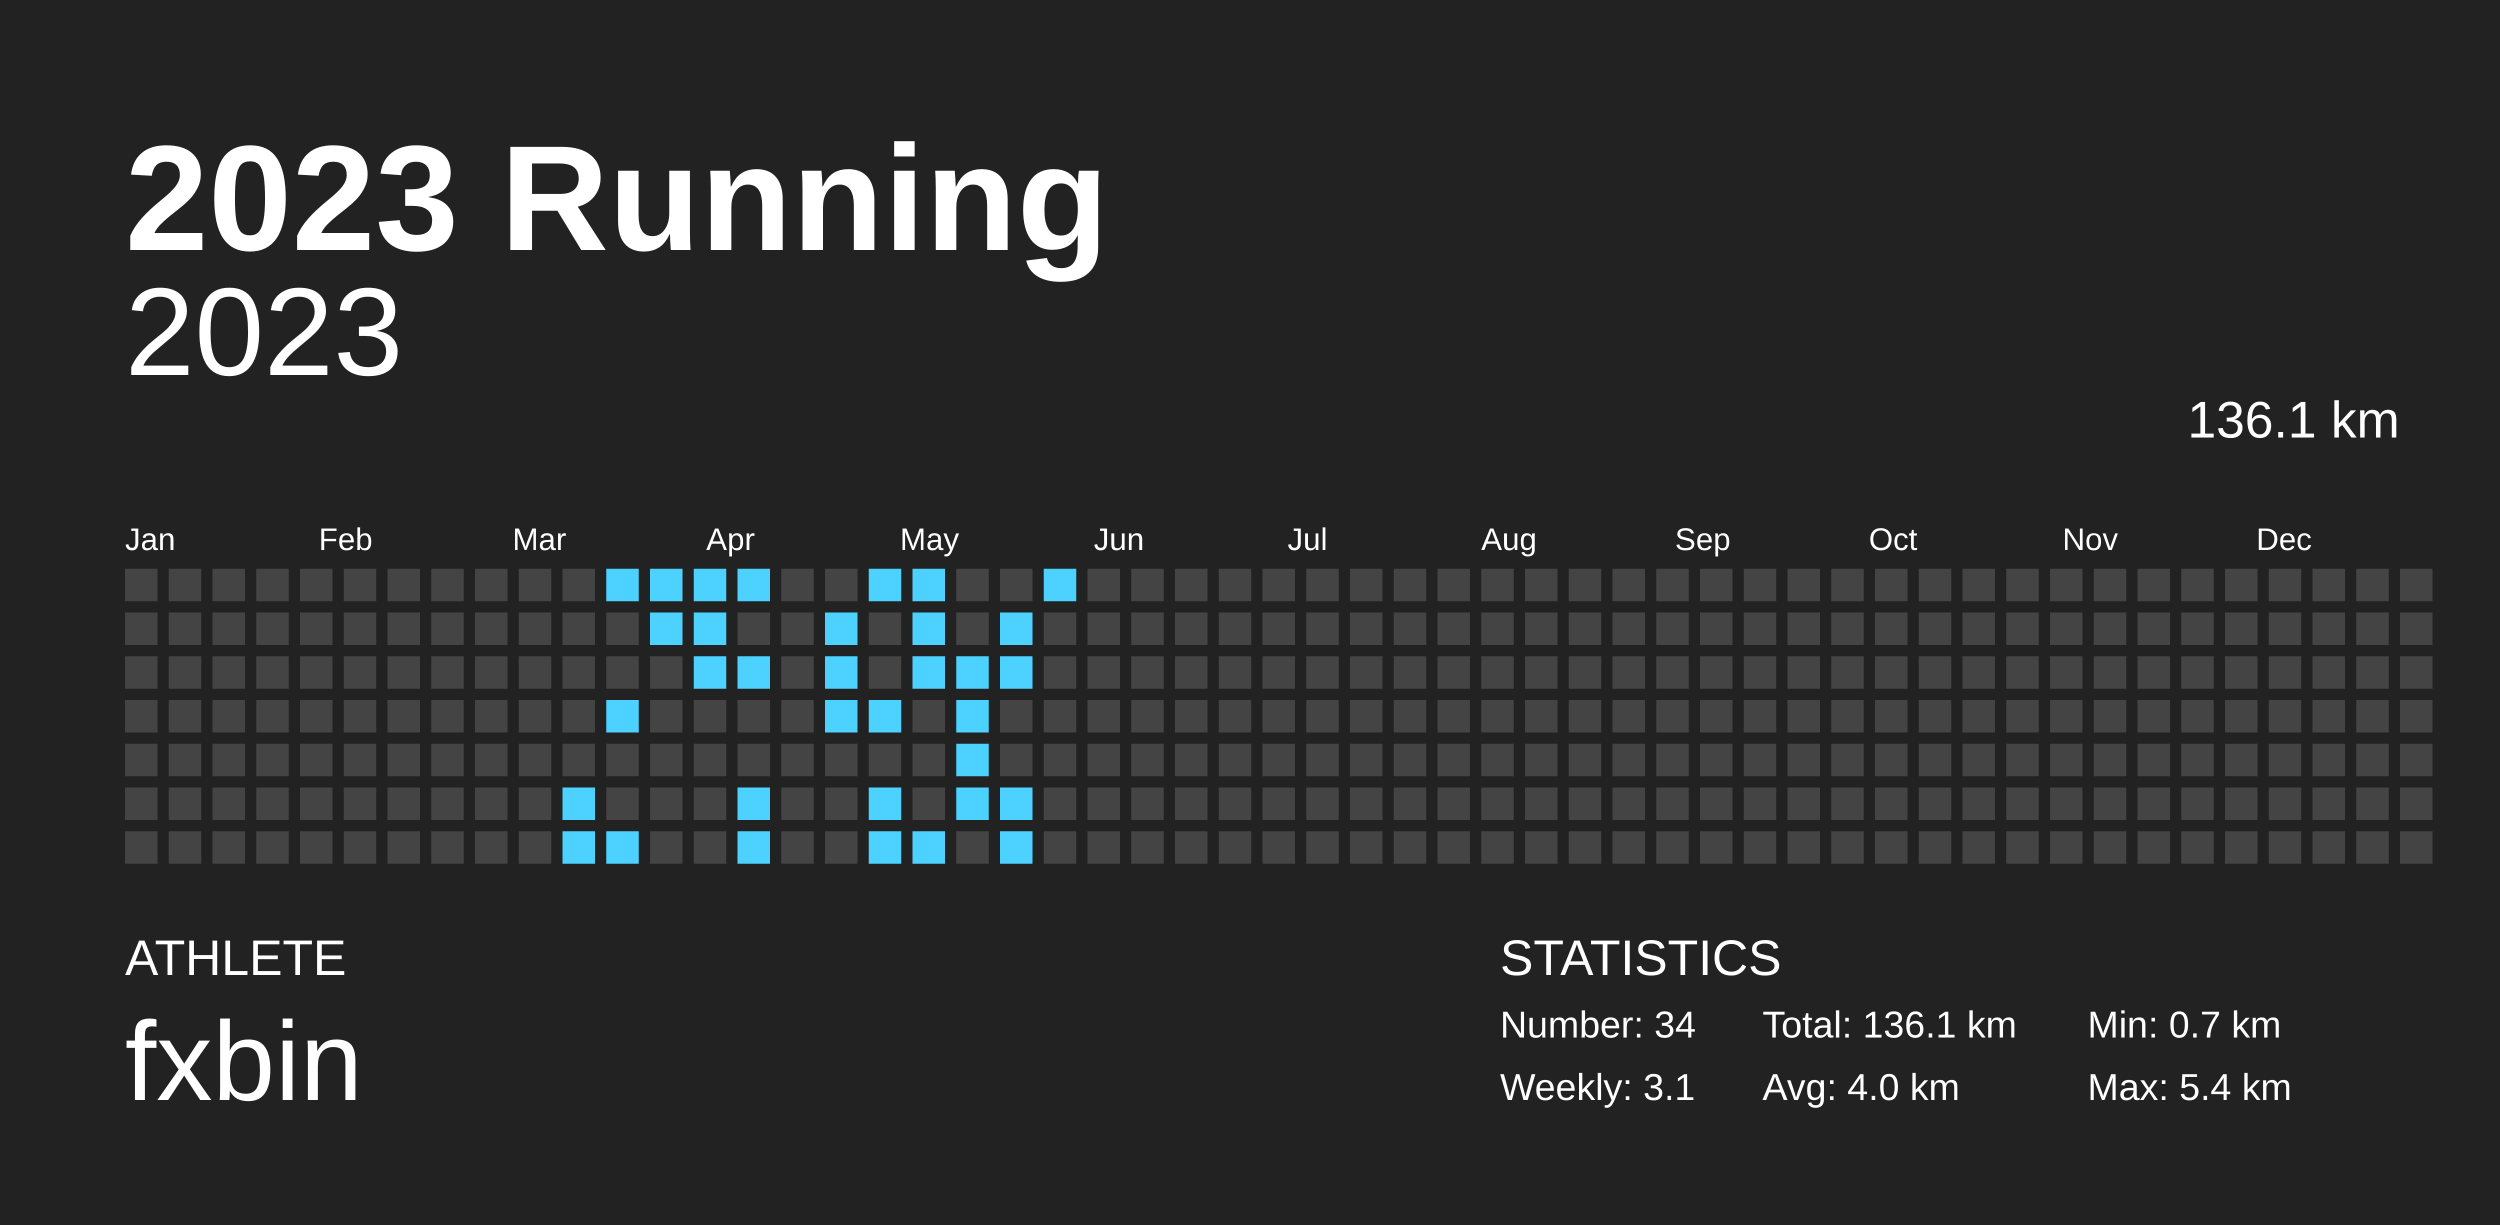
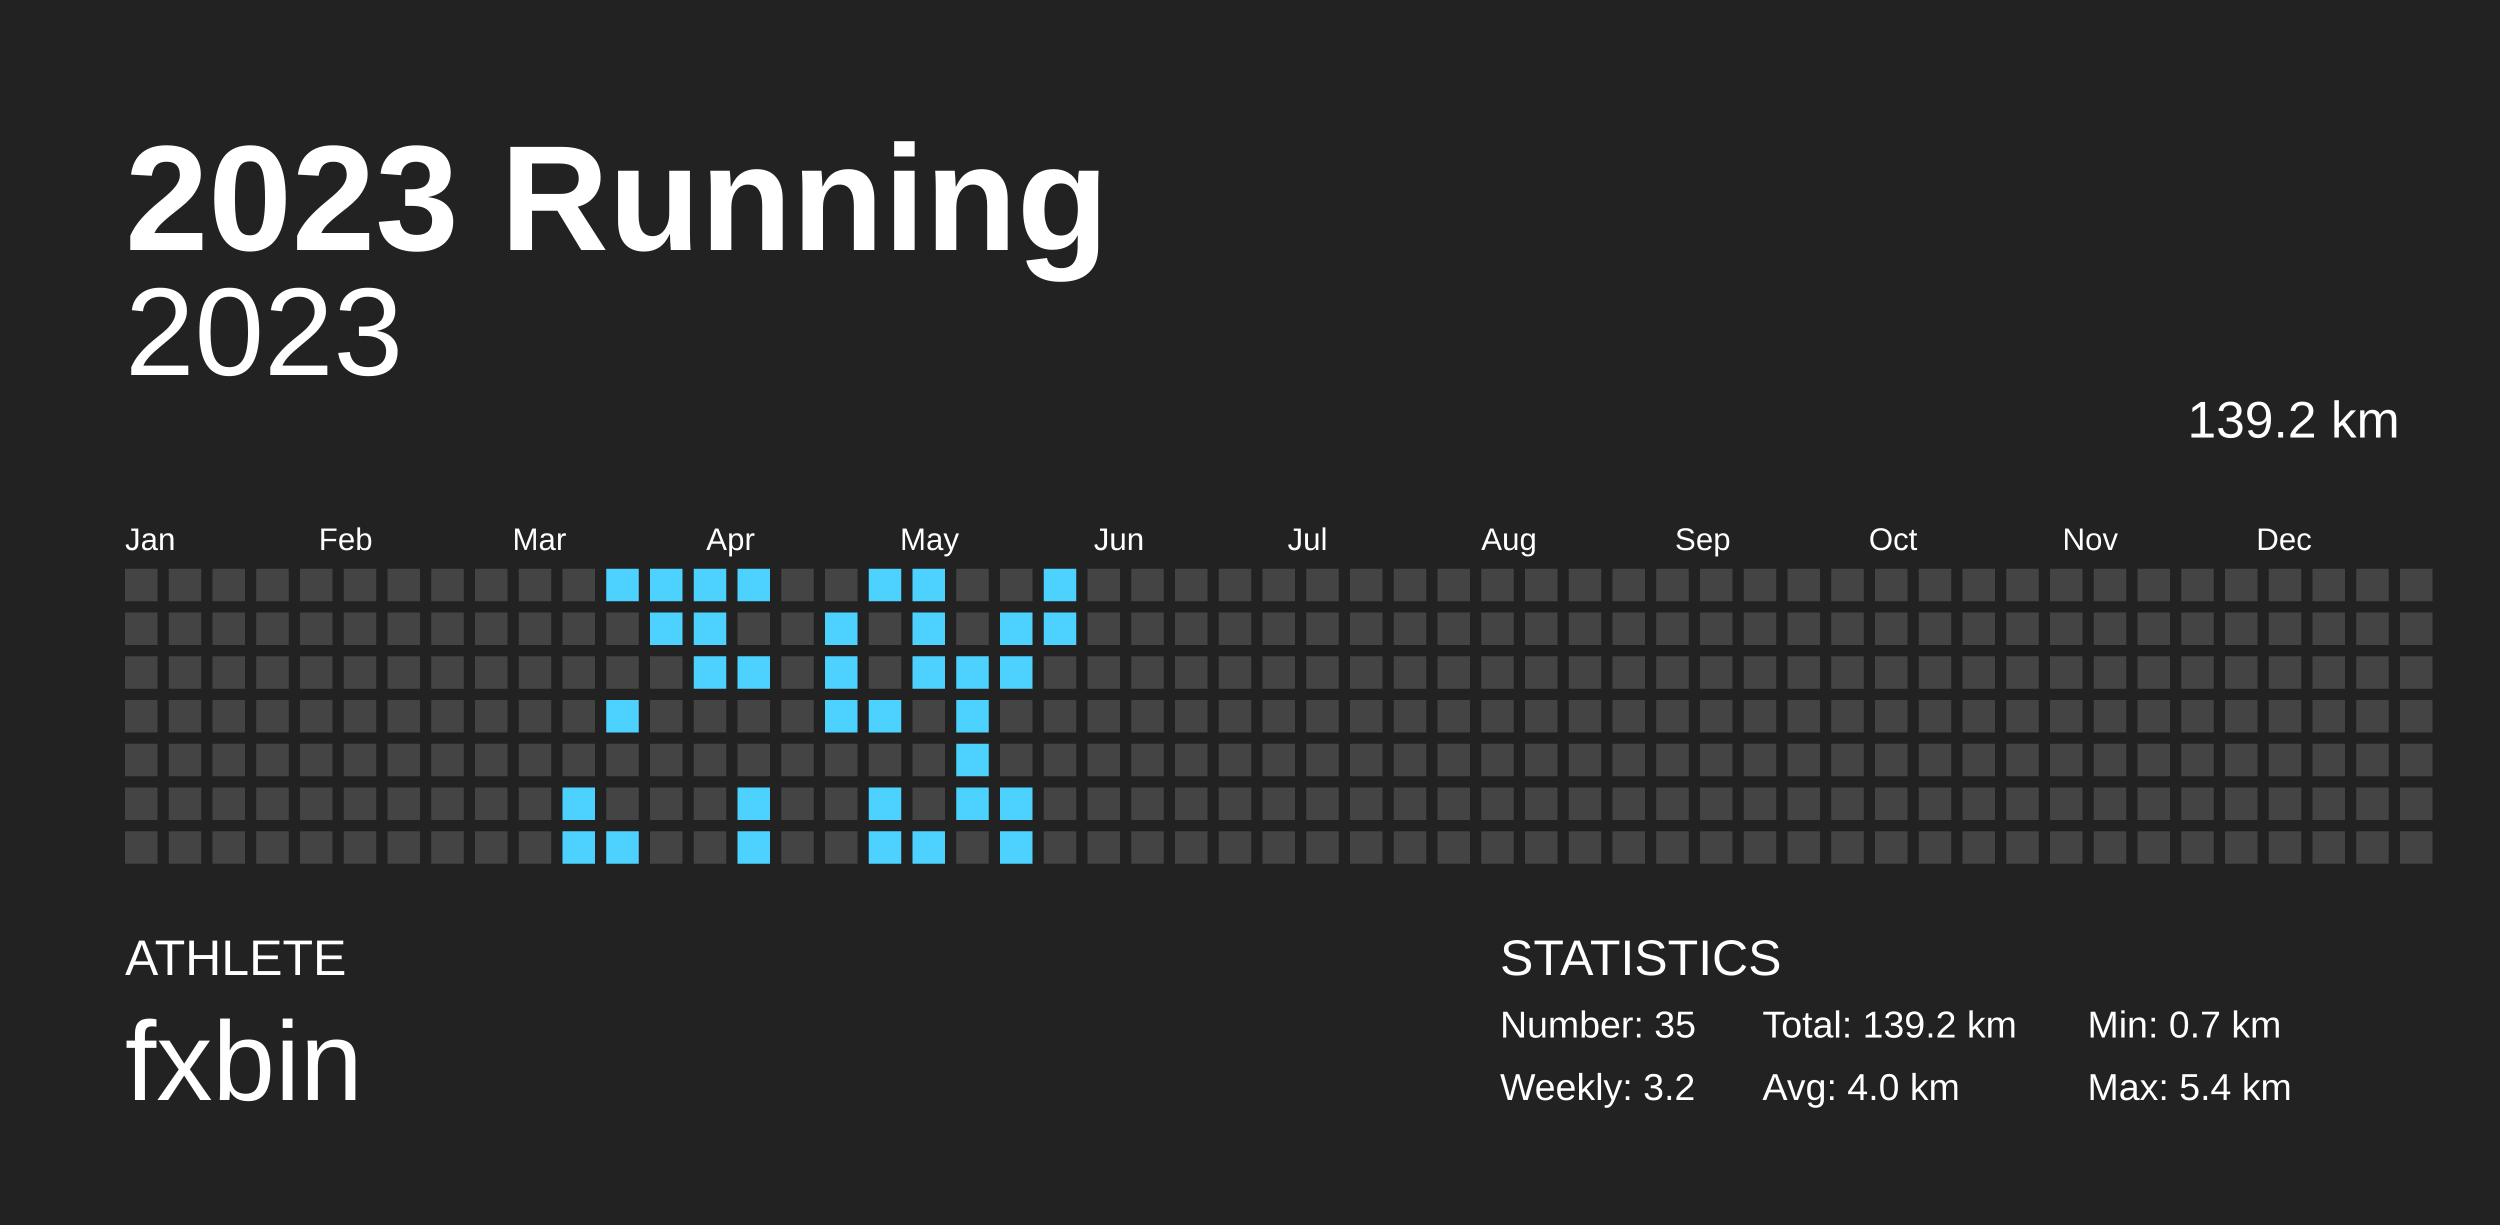
<svg xmlns="http://www.w3.org/2000/svg" baseProfile="full" height="98mm" version="1.1" viewBox="0,0,200,98" width="200mm">
  <defs />
  <rect fill="#222222" height="98" width="200" x="0" y="0" />
  <text fill="#FFFFFF" style="font-size:12px; font-family:Arial; font-weight:bold;" x="10" y="20">2023 Running</text>
  <text fill="#FFFFFF" style="font-size:4px; font-family:Arial" x="10" y="78">ATHLETE</text>
  <text fill="#FFFFFF" style="font-size:9px; font-family:Arial" x="10" y="88">fxbin</text>
  <text fill="#FFFFFF" style="font-size:4px; font-family:Arial" x="120" y="78">STATISTICS</text>
-   <text fill="#FFFFFF" style="font-size:3px; font-family:Arial" x="120" y="83">Number: 34</text>
-   <text fill="#FFFFFF" style="font-size:3px; font-family:Arial" x="120" y="88">Weekly: 3.1</text>
-   <text fill="#FFFFFF" style="font-size:3px; font-family:Arial" x="141" y="83">Total: 136.1 km</text>
+   <text fill="#FFFFFF" style="font-size:3px; font-family:Arial" x="120" y="83">Number: 35</text>
+   <text fill="#FFFFFF" style="font-size:3px; font-family:Arial" x="120" y="88">Weekly: 3.2</text>
+   <text fill="#FFFFFF" style="font-size:3px; font-family:Arial" x="141" y="83">Total: 139.2 km</text>
  <text fill="#FFFFFF" style="font-size:3px; font-family:Arial" x="141" y="88">Avg: 4.0 km</text>
  <text fill="#FFFFFF" style="font-size:3px; font-family:Arial" x="167" y="83">Min: 0.7 km</text>
  <text fill="#FFFFFF" style="font-size:3px; font-family:Arial" x="167" y="88">Max: 5.4 km</text>
  <text alignment-baseline="hanging" fill="#FFFFFF" style="font-size:10.0px; font-family:Arial;" x="10" y="30">2023</text>
-   <text alignment-baseline="hanging" fill="#FFFFFF" style="font-size:4.125px; font-family:Arial;" x="175" y="35">136.1 km</text>
+   <text alignment-baseline="hanging" fill="#FFFFFF" style="font-size:4.125px; font-family:Arial;" x="175" y="35">139.2 km</text>
  <text fill="#FFFFFF" style="font-size:2.5px; font-family:Arial" x="10.0" y="44">Jan</text>
  <text fill="#FFFFFF" style="font-size:2.5px; font-family:Arial" x="25.5" y="44">Feb</text>
  <text fill="#FFFFFF" style="font-size:2.5px; font-family:Arial" x="41.0" y="44">Mar</text>
  <text fill="#FFFFFF" style="font-size:2.5px; font-family:Arial" x="56.5" y="44">Apr</text>
  <text fill="#FFFFFF" style="font-size:2.5px; font-family:Arial" x="72.0" y="44">May</text>
  <text fill="#FFFFFF" style="font-size:2.5px; font-family:Arial" x="87.5" y="44">Jun</text>
  <text fill="#FFFFFF" style="font-size:2.5px; font-family:Arial" x="103.0" y="44">Jul</text>
  <text fill="#FFFFFF" style="font-size:2.5px; font-family:Arial" x="118.5" y="44">Aug</text>
  <text fill="#FFFFFF" style="font-size:2.5px; font-family:Arial" x="134.0" y="44">Sep</text>
  <text fill="#FFFFFF" style="font-size:2.5px; font-family:Arial" x="149.5" y="44">Oct</text>
  <text fill="#FFFFFF" style="font-size:2.5px; font-family:Arial" x="165.0" y="44">Nov</text>
  <text fill="#FFFFFF" style="font-size:2.5px; font-family:Arial" x="180.5" y="44">Dec</text>
  <rect fill="#444444" height="2.6" width="2.6" x="10.0" y="45.5" />
  <rect fill="#444444" height="2.6" width="2.6" x="10.0" y="49.0" />
  <rect fill="#444444" height="2.6" width="2.6" x="10.0" y="52.5" />
  <rect fill="#444444" height="2.6" width="2.6" x="10.0" y="56.0" />
  <rect fill="#444444" height="2.6" width="2.6" x="10.0" y="59.5" />
  <rect fill="#444444" height="2.6" width="2.6" x="10.0" y="63.0" />
  <rect fill="#444444" height="2.6" width="2.6" x="10.0" y="66.5" />
  <rect fill="#444444" height="2.6" width="2.6" x="13.5" y="45.5" />
  <rect fill="#444444" height="2.6" width="2.6" x="13.5" y="49.0" />
  <rect fill="#444444" height="2.6" width="2.6" x="13.5" y="52.5" />
  <rect fill="#444444" height="2.6" width="2.6" x="13.5" y="56.0" />
  <rect fill="#444444" height="2.6" width="2.6" x="13.5" y="59.5" />
  <rect fill="#444444" height="2.6" width="2.6" x="13.5" y="63.0" />
  <rect fill="#444444" height="2.6" width="2.6" x="13.5" y="66.5" />
  <rect fill="#444444" height="2.6" width="2.6" x="17.0" y="45.5" />
  <rect fill="#444444" height="2.6" width="2.6" x="17.0" y="49.0" />
  <rect fill="#444444" height="2.6" width="2.6" x="17.0" y="52.5" />
  <rect fill="#444444" height="2.6" width="2.6" x="17.0" y="56.0" />
  <rect fill="#444444" height="2.6" width="2.6" x="17.0" y="59.5" />
  <rect fill="#444444" height="2.6" width="2.6" x="17.0" y="63.0" />
  <rect fill="#444444" height="2.6" width="2.6" x="17.0" y="66.5" />
  <rect fill="#444444" height="2.6" width="2.6" x="20.5" y="45.5" />
  <rect fill="#444444" height="2.6" width="2.6" x="20.5" y="49.0" />
  <rect fill="#444444" height="2.6" width="2.6" x="20.5" y="52.5" />
  <rect fill="#444444" height="2.6" width="2.6" x="20.5" y="56.0" />
  <rect fill="#444444" height="2.6" width="2.6" x="20.5" y="59.5" />
  <rect fill="#444444" height="2.6" width="2.6" x="20.5" y="63.0" />
  <rect fill="#444444" height="2.6" width="2.6" x="20.5" y="66.5" />
  <rect fill="#444444" height="2.6" width="2.6" x="24.0" y="45.5" />
  <rect fill="#444444" height="2.6" width="2.6" x="24.0" y="49.0" />
  <rect fill="#444444" height="2.6" width="2.6" x="24.0" y="52.5" />
  <rect fill="#444444" height="2.6" width="2.6" x="24.0" y="56.0" />
  <rect fill="#444444" height="2.6" width="2.6" x="24.0" y="59.5" />
  <rect fill="#444444" height="2.6" width="2.6" x="24.0" y="63.0" />
  <rect fill="#444444" height="2.6" width="2.6" x="24.0" y="66.5" />
  <rect fill="#444444" height="2.6" width="2.6" x="27.5" y="45.5" />
  <rect fill="#444444" height="2.6" width="2.6" x="27.5" y="49.0" />
  <rect fill="#444444" height="2.6" width="2.6" x="27.5" y="52.5" />
  <rect fill="#444444" height="2.6" width="2.6" x="27.5" y="56.0" />
  <rect fill="#444444" height="2.6" width="2.6" x="27.5" y="59.5" />
  <rect fill="#444444" height="2.6" width="2.6" x="27.5" y="63.0" />
  <rect fill="#444444" height="2.6" width="2.6" x="27.5" y="66.5" />
  <rect fill="#444444" height="2.6" width="2.6" x="31.0" y="45.5" />
  <rect fill="#444444" height="2.6" width="2.6" x="31.0" y="49.0" />
  <rect fill="#444444" height="2.6" width="2.6" x="31.0" y="52.5" />
  <rect fill="#444444" height="2.6" width="2.6" x="31.0" y="56.0" />
  <rect fill="#444444" height="2.6" width="2.6" x="31.0" y="59.5" />
  <rect fill="#444444" height="2.6" width="2.6" x="31.0" y="63.0" />
  <rect fill="#444444" height="2.6" width="2.6" x="31.0" y="66.5" />
  <rect fill="#444444" height="2.6" width="2.6" x="34.5" y="45.5" />
  <rect fill="#444444" height="2.6" width="2.6" x="34.5" y="49.0" />
  <rect fill="#444444" height="2.6" width="2.6" x="34.5" y="52.5" />
  <rect fill="#444444" height="2.6" width="2.6" x="34.5" y="56.0" />
  <rect fill="#444444" height="2.6" width="2.6" x="34.5" y="59.5" />
  <rect fill="#444444" height="2.6" width="2.6" x="34.5" y="63.0" />
  <rect fill="#444444" height="2.6" width="2.6" x="34.5" y="66.5" />
  <rect fill="#444444" height="2.6" width="2.6" x="38.0" y="45.5" />
  <rect fill="#444444" height="2.6" width="2.6" x="38.0" y="49.0" />
  <rect fill="#444444" height="2.6" width="2.6" x="38.0" y="52.5" />
  <rect fill="#444444" height="2.6" width="2.6" x="38.0" y="56.0" />
  <rect fill="#444444" height="2.6" width="2.6" x="38.0" y="59.5" />
  <rect fill="#444444" height="2.6" width="2.6" x="38.0" y="63.0" />
  <rect fill="#444444" height="2.6" width="2.6" x="38.0" y="66.5" />
  <rect fill="#444444" height="2.6" width="2.6" x="41.5" y="45.5" />
  <rect fill="#444444" height="2.6" width="2.6" x="41.5" y="49.0" />
  <rect fill="#444444" height="2.6" width="2.6" x="41.5" y="52.5" />
  <rect fill="#444444" height="2.6" width="2.6" x="41.5" y="56.0" />
  <rect fill="#444444" height="2.6" width="2.6" x="41.5" y="59.5" />
  <rect fill="#444444" height="2.6" width="2.6" x="41.5" y="63.0" />
  <rect fill="#444444" height="2.6" width="2.6" x="41.5" y="66.5" />
  <rect fill="#444444" height="2.6" width="2.6" x="45.0" y="45.5" />
  <rect fill="#444444" height="2.6" width="2.6" x="45.0" y="49.0" />
  <rect fill="#444444" height="2.6" width="2.6" x="45.0" y="52.5" />
  <rect fill="#444444" height="2.6" width="2.6" x="45.0" y="56.0" />
  <rect fill="#444444" height="2.6" width="2.6" x="45.0" y="59.5" />
  <rect fill="#4dd2ff" height="2.6" width="2.6" x="45.0" y="63.0" />
  <rect fill="#4dd2ff" height="2.6" width="2.6" x="45.0" y="66.5" />
  <rect fill="#4dd2ff" height="2.6" width="2.6" x="48.5" y="45.5" />
  <rect fill="#444444" height="2.6" width="2.6" x="48.5" y="49.0" />
  <rect fill="#444444" height="2.6" width="2.6" x="48.5" y="52.5" />
  <rect fill="#4dd2ff" height="2.6" width="2.6" x="48.5" y="56.0" />
  <rect fill="#444444" height="2.6" width="2.6" x="48.5" y="59.5" />
  <rect fill="#444444" height="2.6" width="2.6" x="48.5" y="63.0" />
  <rect fill="#4dd2ff" height="2.6" width="2.6" x="48.5" y="66.5" />
  <rect fill="#4dd2ff" height="2.6" width="2.6" x="52.0" y="45.5" />
  <rect fill="#4dd2ff" height="2.6" width="2.6" x="52.0" y="49.0" />
  <rect fill="#444444" height="2.6" width="2.6" x="52.0" y="52.5" />
  <rect fill="#444444" height="2.6" width="2.6" x="52.0" y="56.0" />
  <rect fill="#444444" height="2.6" width="2.6" x="52.0" y="59.5" />
  <rect fill="#444444" height="2.6" width="2.6" x="52.0" y="63.0" />
  <rect fill="#444444" height="2.6" width="2.6" x="52.0" y="66.5" />
  <rect fill="#4dd2ff" height="2.6" width="2.6" x="55.5" y="45.5" />
  <rect fill="#4dd2ff" height="2.6" width="2.6" x="55.5" y="49.0" />
  <rect fill="#4dd2ff" height="2.6" width="2.6" x="55.5" y="52.5" />
  <rect fill="#444444" height="2.6" width="2.6" x="55.5" y="56.0" />
  <rect fill="#444444" height="2.6" width="2.6" x="55.5" y="59.5" />
  <rect fill="#444444" height="2.6" width="2.6" x="55.5" y="63.0" />
  <rect fill="#444444" height="2.6" width="2.6" x="55.5" y="66.5" />
  <rect fill="#4dd2ff" height="2.6" width="2.6" x="59.0" y="45.5" />
  <rect fill="#444444" height="2.6" width="2.6" x="59.0" y="49.0" />
  <rect fill="#4dd2ff" height="2.6" width="2.6" x="59.0" y="52.5" />
  <rect fill="#444444" height="2.6" width="2.6" x="59.0" y="56.0" />
  <rect fill="#444444" height="2.6" width="2.6" x="59.0" y="59.5" />
  <rect fill="#4dd2ff" height="2.6" width="2.6" x="59.0" y="63.0" />
  <rect fill="#4dd2ff" height="2.6" width="2.6" x="59.0" y="66.5" />
  <rect fill="#444444" height="2.6" width="2.6" x="62.5" y="45.5" />
  <rect fill="#444444" height="2.6" width="2.6" x="62.5" y="49.0" />
  <rect fill="#444444" height="2.6" width="2.6" x="62.5" y="52.5" />
  <rect fill="#444444" height="2.6" width="2.6" x="62.5" y="56.0" />
  <rect fill="#444444" height="2.6" width="2.6" x="62.5" y="59.5" />
  <rect fill="#444444" height="2.6" width="2.6" x="62.5" y="63.0" />
  <rect fill="#444444" height="2.6" width="2.6" x="62.5" y="66.5" />
  <rect fill="#444444" height="2.6" width="2.6" x="66.0" y="45.5" />
  <rect fill="#4dd2ff" height="2.6" width="2.6" x="66.0" y="49.0" />
  <rect fill="#4dd2ff" height="2.6" width="2.6" x="66.0" y="52.5" />
  <rect fill="#4dd2ff" height="2.6" width="2.6" x="66.0" y="56.0" />
  <rect fill="#444444" height="2.6" width="2.6" x="66.0" y="59.5" />
  <rect fill="#444444" height="2.6" width="2.6" x="66.0" y="63.0" />
  <rect fill="#444444" height="2.6" width="2.6" x="66.0" y="66.5" />
  <rect fill="#4dd2ff" height="2.6" width="2.6" x="69.5" y="45.5" />
  <rect fill="#444444" height="2.6" width="2.6" x="69.5" y="49.0" />
  <rect fill="#444444" height="2.6" width="2.6" x="69.5" y="52.5" />
  <rect fill="#4dd2ff" height="2.6" width="2.6" x="69.5" y="56.0" />
  <rect fill="#444444" height="2.6" width="2.6" x="69.5" y="59.5" />
  <rect fill="#4dd2ff" height="2.6" width="2.6" x="69.5" y="63.0" />
  <rect fill="#4dd2ff" height="2.6" width="2.6" x="69.5" y="66.5" />
  <rect fill="#4dd2ff" height="2.6" width="2.6" x="73.0" y="45.5" />
  <rect fill="#4dd2ff" height="2.6" width="2.6" x="73.0" y="49.0" />
  <rect fill="#4dd2ff" height="2.6" width="2.6" x="73.0" y="52.5" />
  <rect fill="#444444" height="2.6" width="2.6" x="73.0" y="56.0" />
  <rect fill="#444444" height="2.6" width="2.6" x="73.0" y="59.5" />
  <rect fill="#444444" height="2.6" width="2.6" x="73.0" y="63.0" />
  <rect fill="#4dd2ff" height="2.6" width="2.6" x="73.0" y="66.5" />
  <rect fill="#444444" height="2.6" width="2.6" x="76.5" y="45.5" />
  <rect fill="#444444" height="2.6" width="2.6" x="76.5" y="49.0" />
  <rect fill="#4dd2ff" height="2.6" width="2.6" x="76.5" y="52.5" />
  <rect fill="#4dd2ff" height="2.6" width="2.6" x="76.5" y="56.0" />
  <rect fill="#4dd2ff" height="2.6" width="2.6" x="76.5" y="59.5" />
  <rect fill="#4dd2ff" height="2.6" width="2.6" x="76.5" y="63.0" />
  <rect fill="#444444" height="2.6" width="2.6" x="76.5" y="66.5" />
  <rect fill="#444444" height="2.6" width="2.6" x="80.0" y="45.5" />
  <rect fill="#4dd2ff" height="2.6" width="2.6" x="80.0" y="49.0" />
  <rect fill="#4dd2ff" height="2.6" width="2.6" x="80.0" y="52.5" />
  <rect fill="#444444" height="2.6" width="2.6" x="80.0" y="56.0" />
  <rect fill="#444444" height="2.6" width="2.6" x="80.0" y="59.5" />
  <rect fill="#4dd2ff" height="2.6" width="2.6" x="80.0" y="63.0" />
  <rect fill="#4dd2ff" height="2.6" width="2.6" x="80.0" y="66.5" />
  <rect fill="#4dd2ff" height="2.6" width="2.6" x="83.5" y="45.5" />
-   <rect fill="#444444" height="2.6" width="2.6" x="83.5" y="49.0" />
+   <rect fill="#4dd2ff" height="2.6" width="2.6" x="83.5" y="49.0" />
  <rect fill="#444444" height="2.6" width="2.6" x="83.5" y="52.5" />
  <rect fill="#444444" height="2.6" width="2.6" x="83.5" y="56.0" />
  <rect fill="#444444" height="2.6" width="2.6" x="83.5" y="59.5" />
  <rect fill="#444444" height="2.6" width="2.6" x="83.5" y="63.0" />
  <rect fill="#444444" height="2.6" width="2.6" x="83.5" y="66.5" />
  <rect fill="#444444" height="2.6" width="2.6" x="87.0" y="45.5" />
  <rect fill="#444444" height="2.6" width="2.6" x="87.0" y="49.0" />
  <rect fill="#444444" height="2.6" width="2.6" x="87.0" y="52.5" />
  <rect fill="#444444" height="2.6" width="2.6" x="87.0" y="56.0" />
  <rect fill="#444444" height="2.6" width="2.6" x="87.0" y="59.5" />
  <rect fill="#444444" height="2.6" width="2.6" x="87.0" y="63.0" />
  <rect fill="#444444" height="2.6" width="2.6" x="87.0" y="66.5" />
  <rect fill="#444444" height="2.6" width="2.6" x="90.5" y="45.5" />
  <rect fill="#444444" height="2.6" width="2.6" x="90.5" y="49.0" />
  <rect fill="#444444" height="2.6" width="2.6" x="90.5" y="52.5" />
  <rect fill="#444444" height="2.6" width="2.6" x="90.5" y="56.0" />
  <rect fill="#444444" height="2.6" width="2.6" x="90.5" y="59.5" />
  <rect fill="#444444" height="2.6" width="2.6" x="90.5" y="63.0" />
  <rect fill="#444444" height="2.6" width="2.6" x="90.5" y="66.5" />
  <rect fill="#444444" height="2.6" width="2.6" x="94.0" y="45.5" />
  <rect fill="#444444" height="2.6" width="2.6" x="94.0" y="49.0" />
  <rect fill="#444444" height="2.6" width="2.6" x="94.0" y="52.5" />
  <rect fill="#444444" height="2.6" width="2.6" x="94.0" y="56.0" />
  <rect fill="#444444" height="2.6" width="2.6" x="94.0" y="59.5" />
  <rect fill="#444444" height="2.6" width="2.6" x="94.0" y="63.0" />
  <rect fill="#444444" height="2.6" width="2.6" x="94.0" y="66.5" />
  <rect fill="#444444" height="2.6" width="2.6" x="97.5" y="45.5" />
  <rect fill="#444444" height="2.6" width="2.6" x="97.5" y="49.0" />
  <rect fill="#444444" height="2.6" width="2.6" x="97.5" y="52.5" />
  <rect fill="#444444" height="2.6" width="2.6" x="97.5" y="56.0" />
  <rect fill="#444444" height="2.6" width="2.6" x="97.5" y="59.5" />
  <rect fill="#444444" height="2.6" width="2.6" x="97.5" y="63.0" />
  <rect fill="#444444" height="2.6" width="2.6" x="97.5" y="66.5" />
  <rect fill="#444444" height="2.6" width="2.6" x="101.0" y="45.5" />
  <rect fill="#444444" height="2.6" width="2.6" x="101.0" y="49.0" />
  <rect fill="#444444" height="2.6" width="2.6" x="101.0" y="52.5" />
  <rect fill="#444444" height="2.6" width="2.6" x="101.0" y="56.0" />
  <rect fill="#444444" height="2.6" width="2.6" x="101.0" y="59.5" />
  <rect fill="#444444" height="2.6" width="2.6" x="101.0" y="63.0" />
  <rect fill="#444444" height="2.6" width="2.6" x="101.0" y="66.5" />
  <rect fill="#444444" height="2.6" width="2.6" x="104.5" y="45.5" />
  <rect fill="#444444" height="2.6" width="2.6" x="104.5" y="49.0" />
  <rect fill="#444444" height="2.6" width="2.6" x="104.5" y="52.5" />
  <rect fill="#444444" height="2.6" width="2.6" x="104.5" y="56.0" />
  <rect fill="#444444" height="2.6" width="2.6" x="104.5" y="59.5" />
  <rect fill="#444444" height="2.6" width="2.6" x="104.5" y="63.0" />
  <rect fill="#444444" height="2.6" width="2.6" x="104.5" y="66.5" />
  <rect fill="#444444" height="2.6" width="2.6" x="108.0" y="45.5" />
  <rect fill="#444444" height="2.6" width="2.6" x="108.0" y="49.0" />
  <rect fill="#444444" height="2.6" width="2.6" x="108.0" y="52.5" />
  <rect fill="#444444" height="2.6" width="2.6" x="108.0" y="56.0" />
  <rect fill="#444444" height="2.6" width="2.6" x="108.0" y="59.5" />
  <rect fill="#444444" height="2.6" width="2.6" x="108.0" y="63.0" />
  <rect fill="#444444" height="2.6" width="2.6" x="108.0" y="66.5" />
  <rect fill="#444444" height="2.6" width="2.6" x="111.5" y="45.5" />
  <rect fill="#444444" height="2.6" width="2.6" x="111.5" y="49.0" />
  <rect fill="#444444" height="2.6" width="2.6" x="111.5" y="52.5" />
  <rect fill="#444444" height="2.6" width="2.6" x="111.5" y="56.0" />
  <rect fill="#444444" height="2.6" width="2.6" x="111.5" y="59.5" />
  <rect fill="#444444" height="2.6" width="2.6" x="111.5" y="63.0" />
  <rect fill="#444444" height="2.6" width="2.6" x="111.5" y="66.5" />
  <rect fill="#444444" height="2.6" width="2.6" x="115.0" y="45.5" />
  <rect fill="#444444" height="2.6" width="2.6" x="115.0" y="49.0" />
  <rect fill="#444444" height="2.6" width="2.6" x="115.0" y="52.5" />
  <rect fill="#444444" height="2.6" width="2.6" x="115.0" y="56.0" />
  <rect fill="#444444" height="2.6" width="2.6" x="115.0" y="59.5" />
  <rect fill="#444444" height="2.6" width="2.6" x="115.0" y="63.0" />
  <rect fill="#444444" height="2.6" width="2.6" x="115.0" y="66.5" />
  <rect fill="#444444" height="2.6" width="2.6" x="118.5" y="45.5" />
  <rect fill="#444444" height="2.6" width="2.6" x="118.5" y="49.0" />
  <rect fill="#444444" height="2.6" width="2.6" x="118.5" y="52.5" />
  <rect fill="#444444" height="2.6" width="2.6" x="118.5" y="56.0" />
  <rect fill="#444444" height="2.6" width="2.6" x="118.5" y="59.5" />
  <rect fill="#444444" height="2.6" width="2.6" x="118.5" y="63.0" />
  <rect fill="#444444" height="2.6" width="2.6" x="118.5" y="66.5" />
  <rect fill="#444444" height="2.6" width="2.6" x="122.0" y="45.5" />
  <rect fill="#444444" height="2.6" width="2.6" x="122.0" y="49.0" />
  <rect fill="#444444" height="2.6" width="2.6" x="122.0" y="52.5" />
  <rect fill="#444444" height="2.6" width="2.6" x="122.0" y="56.0" />
  <rect fill="#444444" height="2.6" width="2.6" x="122.0" y="59.5" />
  <rect fill="#444444" height="2.6" width="2.6" x="122.0" y="63.0" />
  <rect fill="#444444" height="2.6" width="2.6" x="122.0" y="66.5" />
  <rect fill="#444444" height="2.6" width="2.6" x="125.5" y="45.5" />
  <rect fill="#444444" height="2.6" width="2.6" x="125.5" y="49.0" />
  <rect fill="#444444" height="2.6" width="2.6" x="125.5" y="52.5" />
  <rect fill="#444444" height="2.6" width="2.6" x="125.5" y="56.0" />
  <rect fill="#444444" height="2.6" width="2.6" x="125.5" y="59.5" />
  <rect fill="#444444" height="2.6" width="2.6" x="125.5" y="63.0" />
  <rect fill="#444444" height="2.6" width="2.6" x="125.5" y="66.5" />
  <rect fill="#444444" height="2.6" width="2.6" x="129.0" y="45.5" />
  <rect fill="#444444" height="2.6" width="2.6" x="129.0" y="49.0" />
  <rect fill="#444444" height="2.6" width="2.6" x="129.0" y="52.5" />
  <rect fill="#444444" height="2.6" width="2.6" x="129.0" y="56.0" />
  <rect fill="#444444" height="2.6" width="2.6" x="129.0" y="59.5" />
  <rect fill="#444444" height="2.6" width="2.6" x="129.0" y="63.0" />
  <rect fill="#444444" height="2.6" width="2.6" x="129.0" y="66.5" />
  <rect fill="#444444" height="2.6" width="2.6" x="132.5" y="45.5" />
  <rect fill="#444444" height="2.6" width="2.6" x="132.5" y="49.0" />
  <rect fill="#444444" height="2.6" width="2.6" x="132.5" y="52.5" />
  <rect fill="#444444" height="2.6" width="2.6" x="132.5" y="56.0" />
  <rect fill="#444444" height="2.6" width="2.6" x="132.5" y="59.5" />
  <rect fill="#444444" height="2.6" width="2.6" x="132.5" y="63.0" />
  <rect fill="#444444" height="2.6" width="2.6" x="132.5" y="66.5" />
  <rect fill="#444444" height="2.6" width="2.6" x="136.0" y="45.5" />
  <rect fill="#444444" height="2.6" width="2.6" x="136.0" y="49.0" />
  <rect fill="#444444" height="2.6" width="2.6" x="136.0" y="52.5" />
  <rect fill="#444444" height="2.6" width="2.6" x="136.0" y="56.0" />
  <rect fill="#444444" height="2.6" width="2.6" x="136.0" y="59.5" />
  <rect fill="#444444" height="2.6" width="2.6" x="136.0" y="63.0" />
  <rect fill="#444444" height="2.6" width="2.6" x="136.0" y="66.5" />
  <rect fill="#444444" height="2.6" width="2.6" x="139.5" y="45.5" />
  <rect fill="#444444" height="2.6" width="2.6" x="139.5" y="49.0" />
  <rect fill="#444444" height="2.6" width="2.6" x="139.5" y="52.5" />
  <rect fill="#444444" height="2.6" width="2.6" x="139.5" y="56.0" />
  <rect fill="#444444" height="2.6" width="2.6" x="139.5" y="59.5" />
  <rect fill="#444444" height="2.6" width="2.6" x="139.5" y="63.0" />
  <rect fill="#444444" height="2.6" width="2.6" x="139.5" y="66.5" />
  <rect fill="#444444" height="2.6" width="2.6" x="143.0" y="45.5" />
  <rect fill="#444444" height="2.6" width="2.6" x="143.0" y="49.0" />
  <rect fill="#444444" height="2.6" width="2.6" x="143.0" y="52.5" />
  <rect fill="#444444" height="2.6" width="2.6" x="143.0" y="56.0" />
  <rect fill="#444444" height="2.6" width="2.6" x="143.0" y="59.5" />
  <rect fill="#444444" height="2.6" width="2.6" x="143.0" y="63.0" />
  <rect fill="#444444" height="2.6" width="2.6" x="143.0" y="66.5" />
  <rect fill="#444444" height="2.6" width="2.6" x="146.5" y="45.5" />
  <rect fill="#444444" height="2.6" width="2.6" x="146.5" y="49.0" />
  <rect fill="#444444" height="2.6" width="2.6" x="146.5" y="52.5" />
  <rect fill="#444444" height="2.6" width="2.6" x="146.5" y="56.0" />
  <rect fill="#444444" height="2.6" width="2.6" x="146.5" y="59.5" />
  <rect fill="#444444" height="2.6" width="2.6" x="146.5" y="63.0" />
  <rect fill="#444444" height="2.6" width="2.6" x="146.5" y="66.5" />
  <rect fill="#444444" height="2.6" width="2.6" x="150.0" y="45.5" />
  <rect fill="#444444" height="2.6" width="2.6" x="150.0" y="49.0" />
  <rect fill="#444444" height="2.6" width="2.6" x="150.0" y="52.5" />
  <rect fill="#444444" height="2.6" width="2.6" x="150.0" y="56.0" />
  <rect fill="#444444" height="2.6" width="2.6" x="150.0" y="59.5" />
  <rect fill="#444444" height="2.6" width="2.6" x="150.0" y="63.0" />
  <rect fill="#444444" height="2.6" width="2.6" x="150.0" y="66.5" />
  <rect fill="#444444" height="2.6" width="2.6" x="153.5" y="45.5" />
  <rect fill="#444444" height="2.6" width="2.6" x="153.5" y="49.0" />
  <rect fill="#444444" height="2.6" width="2.6" x="153.5" y="52.5" />
  <rect fill="#444444" height="2.6" width="2.6" x="153.5" y="56.0" />
  <rect fill="#444444" height="2.6" width="2.6" x="153.5" y="59.5" />
  <rect fill="#444444" height="2.6" width="2.6" x="153.5" y="63.0" />
  <rect fill="#444444" height="2.6" width="2.6" x="153.5" y="66.5" />
  <rect fill="#444444" height="2.6" width="2.6" x="157.0" y="45.5" />
  <rect fill="#444444" height="2.6" width="2.6" x="157.0" y="49.0" />
  <rect fill="#444444" height="2.6" width="2.6" x="157.0" y="52.5" />
  <rect fill="#444444" height="2.6" width="2.6" x="157.0" y="56.0" />
  <rect fill="#444444" height="2.6" width="2.6" x="157.0" y="59.5" />
  <rect fill="#444444" height="2.6" width="2.6" x="157.0" y="63.0" />
  <rect fill="#444444" height="2.6" width="2.6" x="157.0" y="66.5" />
  <rect fill="#444444" height="2.6" width="2.6" x="160.5" y="45.5" />
  <rect fill="#444444" height="2.6" width="2.6" x="160.5" y="49.0" />
  <rect fill="#444444" height="2.6" width="2.6" x="160.5" y="52.5" />
  <rect fill="#444444" height="2.6" width="2.6" x="160.5" y="56.0" />
  <rect fill="#444444" height="2.6" width="2.6" x="160.5" y="59.5" />
  <rect fill="#444444" height="2.6" width="2.6" x="160.5" y="63.0" />
  <rect fill="#444444" height="2.6" width="2.6" x="160.5" y="66.5" />
  <rect fill="#444444" height="2.6" width="2.6" x="164.0" y="45.5" />
  <rect fill="#444444" height="2.6" width="2.6" x="164.0" y="49.0" />
  <rect fill="#444444" height="2.6" width="2.6" x="164.0" y="52.5" />
  <rect fill="#444444" height="2.6" width="2.6" x="164.0" y="56.0" />
  <rect fill="#444444" height="2.6" width="2.6" x="164.0" y="59.5" />
  <rect fill="#444444" height="2.6" width="2.6" x="164.0" y="63.0" />
  <rect fill="#444444" height="2.6" width="2.6" x="164.0" y="66.5" />
  <rect fill="#444444" height="2.6" width="2.6" x="167.5" y="45.5" />
  <rect fill="#444444" height="2.6" width="2.6" x="167.5" y="49.0" />
  <rect fill="#444444" height="2.6" width="2.6" x="167.5" y="52.5" />
  <rect fill="#444444" height="2.6" width="2.6" x="167.5" y="56.0" />
  <rect fill="#444444" height="2.6" width="2.6" x="167.5" y="59.5" />
  <rect fill="#444444" height="2.6" width="2.6" x="167.5" y="63.0" />
  <rect fill="#444444" height="2.6" width="2.6" x="167.5" y="66.5" />
  <rect fill="#444444" height="2.6" width="2.6" x="171.0" y="45.5" />
  <rect fill="#444444" height="2.6" width="2.6" x="171.0" y="49.0" />
  <rect fill="#444444" height="2.6" width="2.6" x="171.0" y="52.5" />
  <rect fill="#444444" height="2.6" width="2.6" x="171.0" y="56.0" />
  <rect fill="#444444" height="2.6" width="2.6" x="171.0" y="59.5" />
  <rect fill="#444444" height="2.6" width="2.6" x="171.0" y="63.0" />
  <rect fill="#444444" height="2.6" width="2.6" x="171.0" y="66.5" />
  <rect fill="#444444" height="2.6" width="2.6" x="174.5" y="45.5" />
  <rect fill="#444444" height="2.6" width="2.6" x="174.5" y="49.0" />
  <rect fill="#444444" height="2.6" width="2.6" x="174.5" y="52.5" />
  <rect fill="#444444" height="2.6" width="2.6" x="174.5" y="56.0" />
  <rect fill="#444444" height="2.6" width="2.6" x="174.5" y="59.5" />
  <rect fill="#444444" height="2.6" width="2.6" x="174.5" y="63.0" />
  <rect fill="#444444" height="2.6" width="2.6" x="174.5" y="66.5" />
  <rect fill="#444444" height="2.6" width="2.6" x="178.0" y="45.5" />
  <rect fill="#444444" height="2.6" width="2.6" x="178.0" y="49.0" />
  <rect fill="#444444" height="2.6" width="2.6" x="178.0" y="52.5" />
  <rect fill="#444444" height="2.6" width="2.6" x="178.0" y="56.0" />
  <rect fill="#444444" height="2.6" width="2.6" x="178.0" y="59.5" />
  <rect fill="#444444" height="2.6" width="2.6" x="178.0" y="63.0" />
  <rect fill="#444444" height="2.6" width="2.6" x="178.0" y="66.5" />
  <rect fill="#444444" height="2.6" width="2.6" x="181.5" y="45.5" />
  <rect fill="#444444" height="2.6" width="2.6" x="181.5" y="49.0" />
  <rect fill="#444444" height="2.6" width="2.6" x="181.5" y="52.5" />
  <rect fill="#444444" height="2.6" width="2.6" x="181.5" y="56.0" />
  <rect fill="#444444" height="2.6" width="2.6" x="181.5" y="59.5" />
  <rect fill="#444444" height="2.6" width="2.6" x="181.5" y="63.0" />
  <rect fill="#444444" height="2.6" width="2.6" x="181.5" y="66.5" />
  <rect fill="#444444" height="2.6" width="2.6" x="185.0" y="45.5" />
  <rect fill="#444444" height="2.6" width="2.6" x="185.0" y="49.0" />
  <rect fill="#444444" height="2.6" width="2.6" x="185.0" y="52.5" />
  <rect fill="#444444" height="2.6" width="2.6" x="185.0" y="56.0" />
  <rect fill="#444444" height="2.6" width="2.6" x="185.0" y="59.5" />
  <rect fill="#444444" height="2.6" width="2.6" x="185.0" y="63.0" />
  <rect fill="#444444" height="2.6" width="2.6" x="185.0" y="66.5" />
  <rect fill="#444444" height="2.6" width="2.6" x="188.5" y="45.5" />
  <rect fill="#444444" height="2.6" width="2.6" x="188.5" y="49.0" />
  <rect fill="#444444" height="2.6" width="2.6" x="188.5" y="52.5" />
  <rect fill="#444444" height="2.6" width="2.6" x="188.5" y="56.0" />
  <rect fill="#444444" height="2.6" width="2.6" x="188.5" y="59.5" />
  <rect fill="#444444" height="2.6" width="2.6" x="188.5" y="63.0" />
  <rect fill="#444444" height="2.6" width="2.6" x="188.5" y="66.5" />
  <rect fill="#444444" height="2.6" width="2.6" x="192.0" y="45.5" />
  <rect fill="#444444" height="2.6" width="2.6" x="192.0" y="49.0" />
  <rect fill="#444444" height="2.6" width="2.6" x="192.0" y="52.5" />
  <rect fill="#444444" height="2.6" width="2.6" x="192.0" y="56.0" />
  <rect fill="#444444" height="2.6" width="2.6" x="192.0" y="59.5" />
  <rect fill="#444444" height="2.6" width="2.6" x="192.0" y="63.0" />
  <rect fill="#444444" height="2.6" width="2.6" x="192.0" y="66.5" />
</svg>
